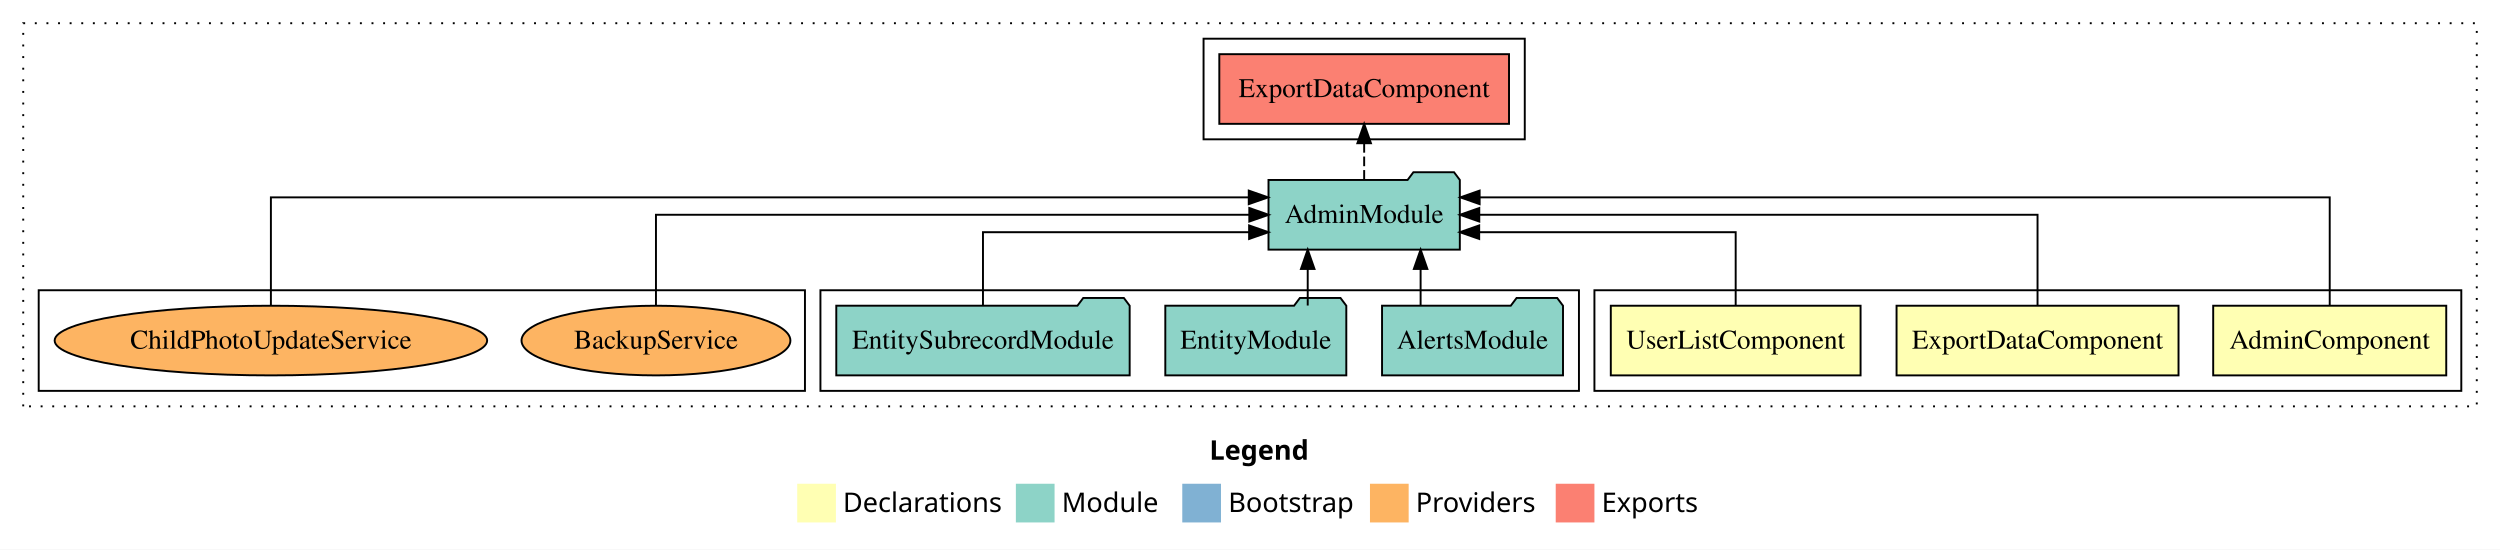
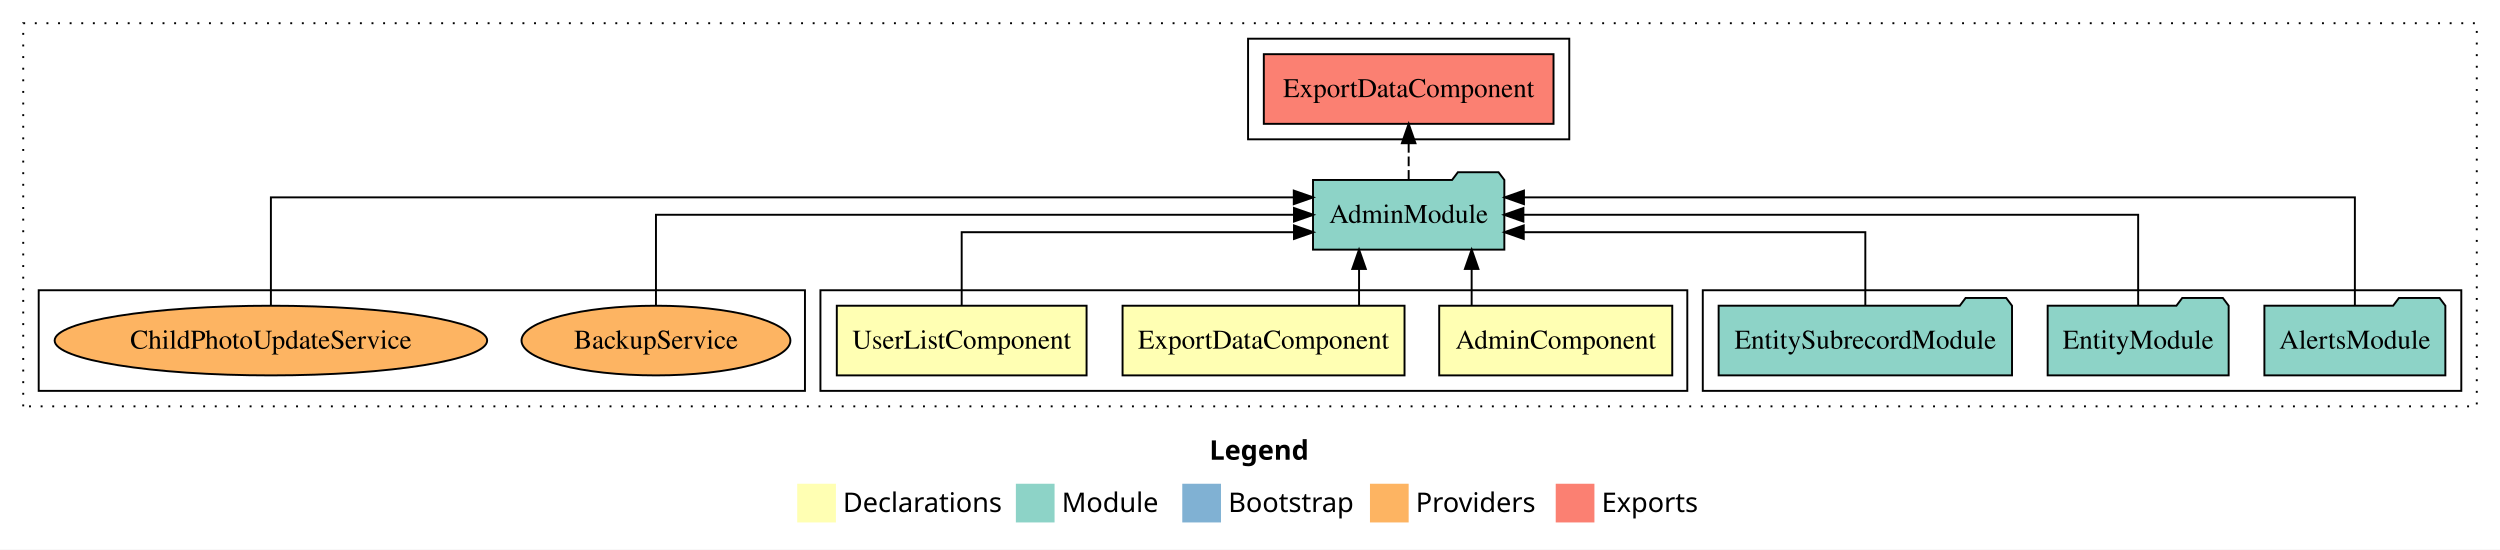
<svg xmlns="http://www.w3.org/2000/svg" width="1292pt" height="284pt" viewBox="0.00 0.00 1292.00 284.00">
  <g id="graph0" class="graph" transform="scale(1 1) rotate(0) translate(4 280)">
    <polygon fill="white" stroke="transparent" points="-4,4 -4,-280 1288,-280 1288,4 -4,4" />
    <text text-anchor="start" x="621.01" y="-42.4" font-family="sans-serif" font-weight="bold" font-size="14.00">Legend</text>
    <polygon fill="#ffffb3" stroke="transparent" points="408,-10 408,-30 428,-30 428,-10 408,-10" />
    <text text-anchor="start" x="431.63" y="-15.4" font-family="sans-serif" font-size="14.00">  Declarations</text>
    <polygon fill="#8dd3c7" stroke="transparent" points="521,-10 521,-30 541,-30 541,-10 521,-10" />
    <text text-anchor="start" x="544.73" y="-15.4" font-family="sans-serif" font-size="14.00">  Module</text>
    <polygon fill="#80b1d3" stroke="transparent" points="607,-10 607,-30 627,-30 627,-10 607,-10" />
    <text text-anchor="start" x="630.78" y="-15.4" font-family="sans-serif" font-size="14.00">  Bootstrap</text>
    <polygon fill="#fdb462" stroke="transparent" points="704,-10 704,-30 724,-30 724,-10 704,-10" />
    <text text-anchor="start" x="727.67" y="-15.4" font-family="sans-serif" font-size="14.00">  Providers</text>
    <polygon fill="#fb8072" stroke="transparent" points="800,-10 800,-30 820,-30 820,-10 800,-10" />
    <text text-anchor="start" x="823.73" y="-15.4" font-family="sans-serif" font-size="14.00">  Exports</text>
    <g id="clust1" class="cluster">
      <polygon fill="none" stroke="black" stroke-dasharray="1,5" points="8,-70 8,-268 1276,-268 1276,-70 8,-70" />
    </g>
+     <g id="clust6" class="cluster">
+       <polygon fill="none" stroke="black" points="876,-78 876,-130 1268,-130 1268,-78 876,-78" />
+     </g>
    <g id="clust7" class="cluster">
-       <polygon fill="none" stroke="black" points="618,-208 618,-260 784,-260 784,-208 618,-208" />
+       <polygon fill="none" stroke="black" points="641,-208 641,-260 807,-260 807,-208 641,-208" />
    </g>
    <g id="clust2" class="cluster">
-       <polygon fill="none" stroke="black" points="820,-78 820,-130 1268,-130 1268,-78 820,-78" />
-     </g>
-     <g id="clust6" class="cluster">
-       <polygon fill="none" stroke="black" points="420,-78 420,-130 812,-130 812,-78 420,-78" />
+       <polygon fill="none" stroke="black" points="420,-78 420,-130 868,-130 868,-78 420,-78" />
    </g>
    <g id="clust9" class="cluster">
      <polygon fill="none" stroke="black" points="16,-78 16,-130 412,-130 412,-78 16,-78" />
    </g>
    <g id="node1" class="node">
-       <polygon fill="#ffffb3" stroke="black" points="1260.22,-122 1139.78,-122 1139.78,-86 1260.22,-86 1260.22,-122" />
-       <text text-anchor="middle" x="1200" y="-99.8" font-family="Times,serif" font-size="14.00">AdminComponent</text>
+       <polygon fill="#ffffb3" stroke="black" points="860.22,-122 739.78,-122 739.78,-86 860.22,-86 860.22,-122" />
+       <text text-anchor="middle" x="800" y="-99.8" font-family="Times,serif" font-size="14.00">AdminComponent</text>
    </g>
    <g id="node4" class="node">
-       <polygon fill="#8dd3c7" stroke="black" points="750.44,-187 747.44,-191 726.44,-191 723.44,-187 651.56,-187 651.56,-151 750.44,-151 750.44,-187" />
-       <text text-anchor="middle" x="701" y="-164.8" font-family="Times,serif" font-size="14.00">AdminModule</text>
+       <polygon fill="#8dd3c7" stroke="black" points="773.44,-187 770.44,-191 749.44,-191 746.44,-187 674.56,-187 674.56,-151 773.44,-151 773.44,-187" />
+       <text text-anchor="middle" x="724" y="-164.8" font-family="Times,serif" font-size="14.00">AdminModule</text>
    </g>
    <g id="edge1" class="edge">
-       <path fill="none" stroke="black" d="M1200,-122.29C1200,-144.21 1200,-178 1200,-178 1200,-178 760.67,-178 760.67,-178" />
-       <polygon fill="black" stroke="black" points="760.67,-174.5 750.67,-178 760.67,-181.5 760.67,-174.5" />
+       <path fill="none" stroke="black" d="M756.55,-122.11C756.55,-122.11 756.55,-140.99 756.55,-140.99" />
+       <polygon fill="black" stroke="black" points="753.05,-140.99 756.55,-150.99 760.05,-140.99 753.05,-140.99" />
    </g>
    <g id="node2" class="node">
-       <polygon fill="#ffffb3" stroke="black" points="1121.86,-122 976.14,-122 976.14,-86 1121.86,-86 1121.86,-122" />
-       <text text-anchor="middle" x="1049" y="-99.8" font-family="Times,serif" font-size="14.00">ExportDataComponent</text>
+       <polygon fill="#ffffb3" stroke="black" points="721.86,-122 576.14,-122 576.14,-86 721.86,-86 721.86,-122" />
+       <text text-anchor="middle" x="649" y="-99.8" font-family="Times,serif" font-size="14.00">ExportDataComponent</text>
    </g>
    <g id="edge2" class="edge">
-       <path fill="none" stroke="black" d="M1049,-122.11C1049,-141.34 1049,-169 1049,-169 1049,-169 760.49,-169 760.49,-169" />
-       <polygon fill="black" stroke="black" points="760.49,-165.5 750.49,-169 760.49,-172.5 760.49,-165.5" />
+       <path fill="none" stroke="black" d="M698.36,-122.11C698.36,-122.11 698.36,-140.99 698.36,-140.99" />
+       <polygon fill="black" stroke="black" points="694.86,-140.99 698.36,-150.99 701.86,-140.99 694.86,-140.99" />
    </g>
    <g id="node3" class="node">
-       <polygon fill="#ffffb3" stroke="black" points="957.54,-122 828.46,-122 828.46,-86 957.54,-86 957.54,-122" />
-       <text text-anchor="middle" x="893" y="-99.8" font-family="Times,serif" font-size="14.00">UserListComponent</text>
+       <polygon fill="#ffffb3" stroke="black" points="557.54,-122 428.46,-122 428.46,-86 557.54,-86 557.54,-122" />
+       <text text-anchor="middle" x="493" y="-99.8" font-family="Times,serif" font-size="14.00">UserListComponent</text>
    </g>
    <g id="edge3" class="edge">
-       <path fill="none" stroke="black" d="M893,-122.03C893,-138.4 893,-160 893,-160 893,-160 760.44,-160 760.44,-160" />
-       <polygon fill="black" stroke="black" points="760.44,-156.5 750.44,-160 760.44,-163.5 760.44,-156.5" />
+       <path fill="none" stroke="black" d="M493,-122.03C493,-138.4 493,-160 493,-160 493,-160 664.73,-160 664.73,-160" />
+       <polygon fill="black" stroke="black" points="664.73,-163.5 674.73,-160 664.73,-156.5 664.73,-163.5" />
    </g>
    <g id="node8" class="node">
-       <polygon fill="#fb8072" stroke="black" points="775.86,-252 626.14,-252 626.14,-216 775.86,-216 775.86,-252" />
-       <text text-anchor="middle" x="701" y="-229.8" font-family="Times,serif" font-size="14.00">ExportDataComponent </text>
+       <polygon fill="#fb8072" stroke="black" points="798.86,-252 649.14,-252 649.14,-216 798.86,-216 798.86,-252" />
+       <text text-anchor="middle" x="724" y="-229.8" font-family="Times,serif" font-size="14.00">ExportDataComponent </text>
    </g>
    <g id="edge7" class="edge">
-       <path fill="none" stroke="black" stroke-dasharray="5,2" d="M701,-187.11C701,-187.11 701,-205.99 701,-205.99" />
-       <polygon fill="black" stroke="black" points="697.5,-205.99 701,-215.99 704.5,-205.99 697.5,-205.99" />
+       <path fill="none" stroke="black" stroke-dasharray="5,2" d="M724,-187.11C724,-187.11 724,-205.99 724,-205.99" />
+       <polygon fill="black" stroke="black" points="720.5,-205.99 724,-215.99 727.5,-205.99 720.5,-205.99" />
    </g>
    <g id="node5" class="node">
-       <polygon fill="#8dd3c7" stroke="black" points="803.76,-122 800.76,-126 779.76,-126 776.76,-122 710.24,-122 710.24,-86 803.76,-86 803.76,-122" />
-       <text text-anchor="middle" x="757" y="-99.8" font-family="Times,serif" font-size="14.00">AlertsModule</text>
+       <polygon fill="#8dd3c7" stroke="black" points="1259.76,-122 1256.76,-126 1235.76,-126 1232.76,-122 1166.24,-122 1166.24,-86 1259.76,-86 1259.76,-122" />
+       <text text-anchor="middle" x="1213" y="-99.8" font-family="Times,serif" font-size="14.00">AlertsModule</text>
    </g>
    <g id="edge4" class="edge">
-       <path fill="none" stroke="black" d="M730.17,-122.11C730.17,-122.11 730.17,-140.99 730.17,-140.99" />
-       <polygon fill="black" stroke="black" points="726.67,-140.99 730.17,-150.99 733.67,-140.99 726.67,-140.99" />
+       <path fill="none" stroke="black" d="M1213,-122.29C1213,-144.21 1213,-178 1213,-178 1213,-178 783.58,-178 783.58,-178" />
+       <polygon fill="black" stroke="black" points="783.58,-174.5 773.58,-178 783.58,-181.5 783.58,-174.5" />
    </g>
    <g id="node6" class="node">
-       <polygon fill="#8dd3c7" stroke="black" points="691.77,-122 688.77,-126 667.77,-126 664.77,-122 598.23,-122 598.23,-86 691.77,-86 691.77,-122" />
-       <text text-anchor="middle" x="645" y="-99.8" font-family="Times,serif" font-size="14.00">EntityModule</text>
+       <polygon fill="#8dd3c7" stroke="black" points="1147.77,-122 1144.77,-126 1123.77,-126 1120.77,-122 1054.23,-122 1054.23,-86 1147.77,-86 1147.77,-122" />
+       <text text-anchor="middle" x="1101" y="-99.8" font-family="Times,serif" font-size="14.00">EntityModule</text>
    </g>
    <g id="edge5" class="edge">
-       <path fill="none" stroke="black" d="M671.83,-122.11C671.83,-122.11 671.83,-140.99 671.83,-140.99" />
-       <polygon fill="black" stroke="black" points="668.33,-140.99 671.83,-150.99 675.33,-140.99 668.33,-140.99" />
+       <path fill="none" stroke="black" d="M1101,-122.11C1101,-141.34 1101,-169 1101,-169 1101,-169 783.29,-169 783.29,-169" />
+       <polygon fill="black" stroke="black" points="783.29,-165.5 773.29,-169 783.29,-172.5 783.29,-165.5" />
    </g>
    <g id="node7" class="node">
-       <polygon fill="#8dd3c7" stroke="black" points="579.81,-122 576.81,-126 555.81,-126 552.81,-122 428.19,-122 428.19,-86 579.81,-86 579.81,-122" />
-       <text text-anchor="middle" x="504" y="-99.8" font-family="Times,serif" font-size="14.00">EntitySubrecordModule</text>
+       <polygon fill="#8dd3c7" stroke="black" points="1035.81,-122 1032.81,-126 1011.81,-126 1008.81,-122 884.19,-122 884.19,-86 1035.81,-86 1035.81,-122" />
+       <text text-anchor="middle" x="960" y="-99.8" font-family="Times,serif" font-size="14.00">EntitySubrecordModule</text>
    </g>
    <g id="edge6" class="edge">
-       <path fill="none" stroke="black" d="M504,-122.03C504,-138.4 504,-160 504,-160 504,-160 641.54,-160 641.54,-160" />
-       <polygon fill="black" stroke="black" points="641.54,-163.5 651.54,-160 641.54,-156.5 641.54,-163.5" />
+       <path fill="none" stroke="black" d="M960,-122.03C960,-138.4 960,-160 960,-160 960,-160 783.47,-160 783.47,-160" />
+       <polygon fill="black" stroke="black" points="783.47,-156.5 773.47,-160 783.47,-163.5 783.47,-156.5" />
    </g>
    <g id="node9" class="node">
      <ellipse fill="#fdb462" stroke="black" cx="335" cy="-104" rx="69.48" ry="18" />
      <text text-anchor="middle" x="335" y="-99.8" font-family="Times,serif" font-size="14.00">BackupService</text>
    </g>
    <g id="edge8" class="edge">
-       <path fill="none" stroke="black" d="M335,-122.11C335,-141.34 335,-169 335,-169 335,-169 641.64,-169 641.64,-169" />
-       <polygon fill="black" stroke="black" points="641.64,-172.5 651.64,-169 641.64,-165.5 641.64,-172.5" />
+       <path fill="none" stroke="black" d="M335,-122.11C335,-141.34 335,-169 335,-169 335,-169 664.73,-169 664.73,-169" />
+       <polygon fill="black" stroke="black" points="664.73,-172.5 674.73,-169 664.73,-165.5 664.73,-172.5" />
    </g>
    <g id="node10" class="node">
      <ellipse fill="#fdb462" stroke="black" cx="136" cy="-104" rx="111.76" ry="18" />
      <text text-anchor="middle" x="136" y="-99.8" font-family="Times,serif" font-size="14.00">ChildPhotoUpdateService</text>
    </g>
    <g id="edge9" class="edge">
-       <path fill="none" stroke="black" d="M136,-122.29C136,-144.21 136,-178 136,-178 136,-178 641.36,-178 641.36,-178" />
-       <polygon fill="black" stroke="black" points="641.36,-181.5 651.36,-178 641.36,-174.5 641.36,-181.5" />
+       <path fill="none" stroke="black" d="M136,-122.29C136,-144.21 136,-178 136,-178 136,-178 664.63,-178 664.63,-178" />
+       <polygon fill="black" stroke="black" points="664.63,-181.5 674.63,-178 664.63,-174.5 664.63,-181.5" />
    </g>
  </g>
</svg>
